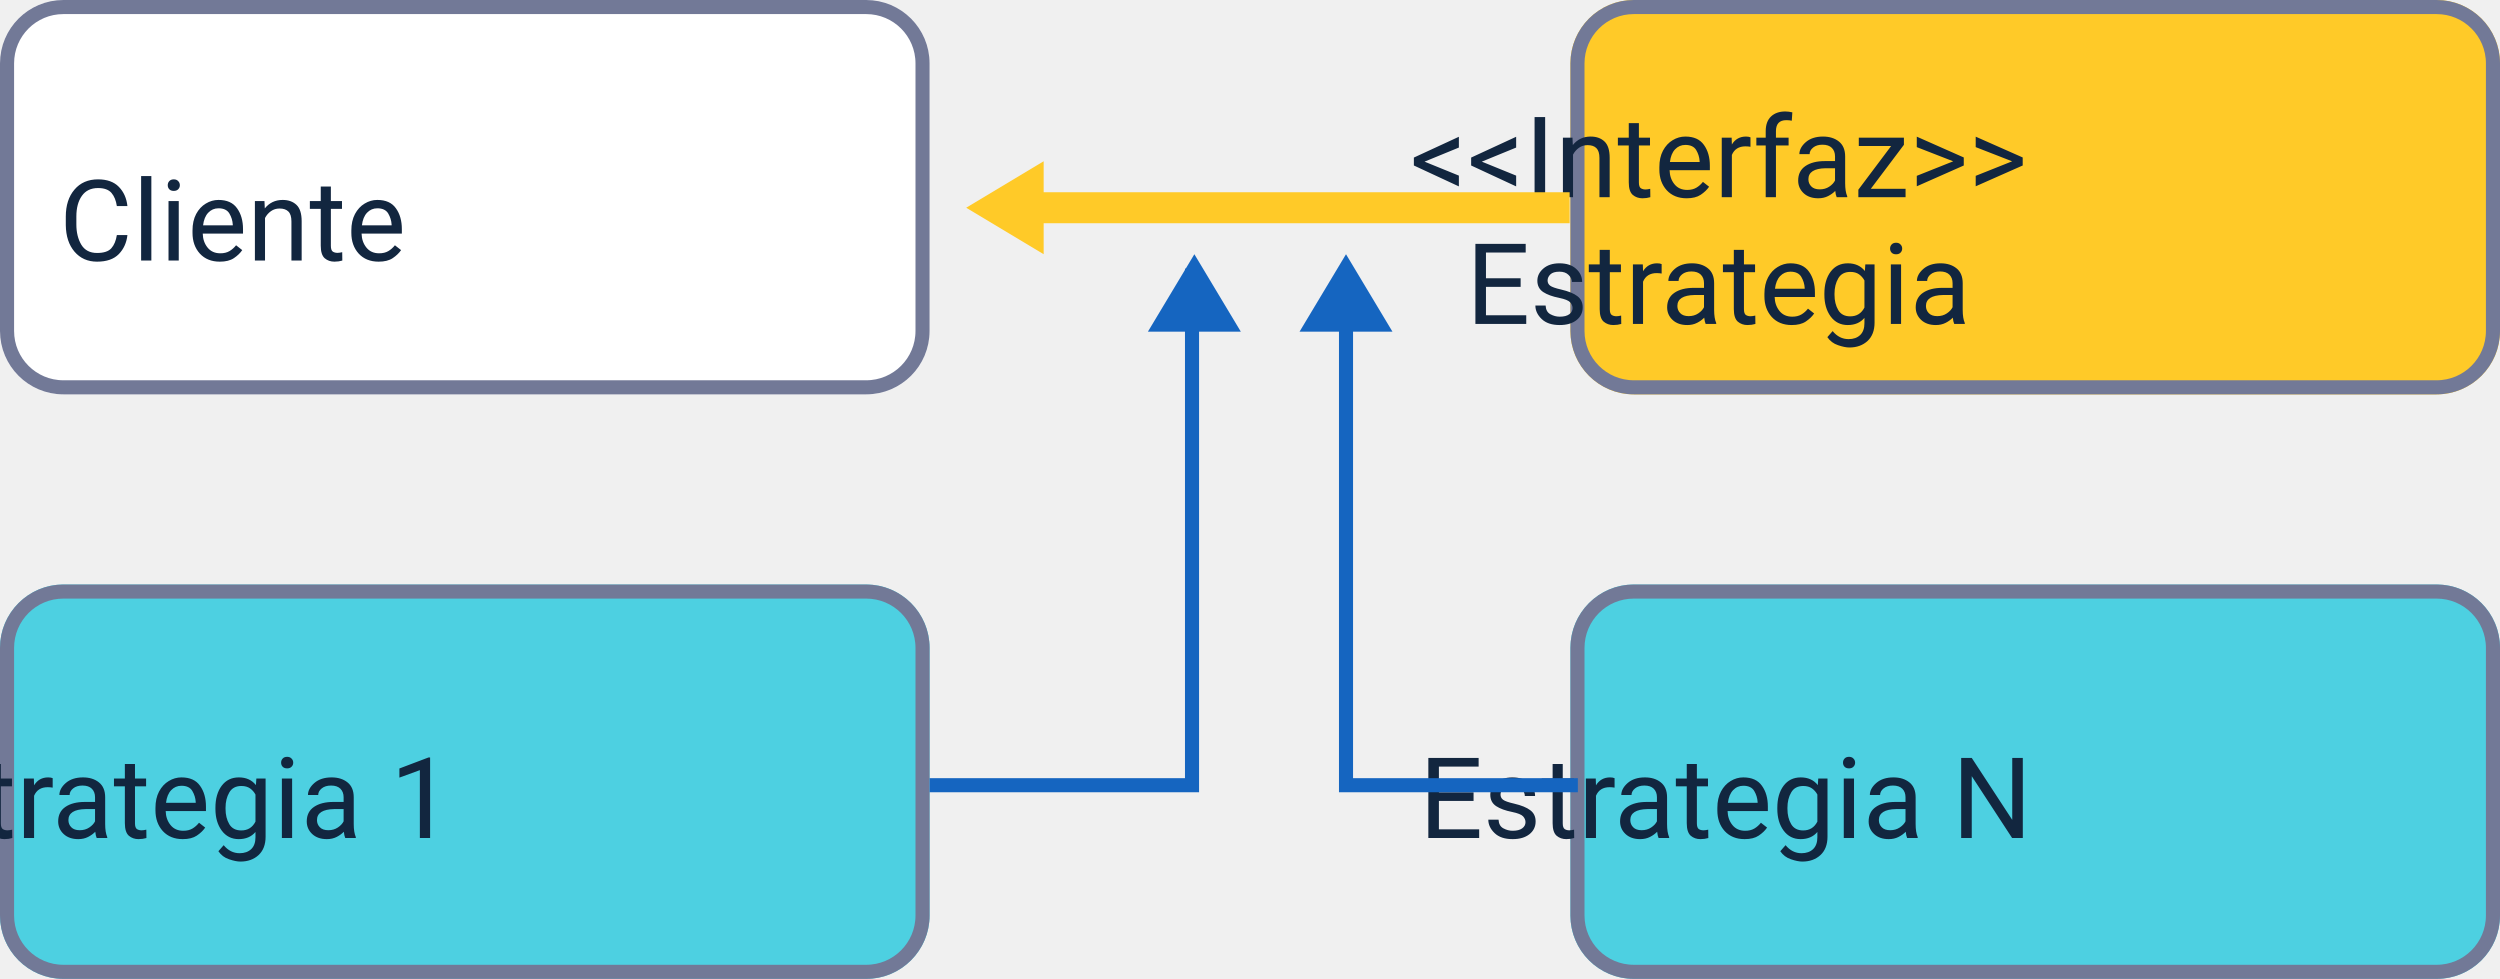
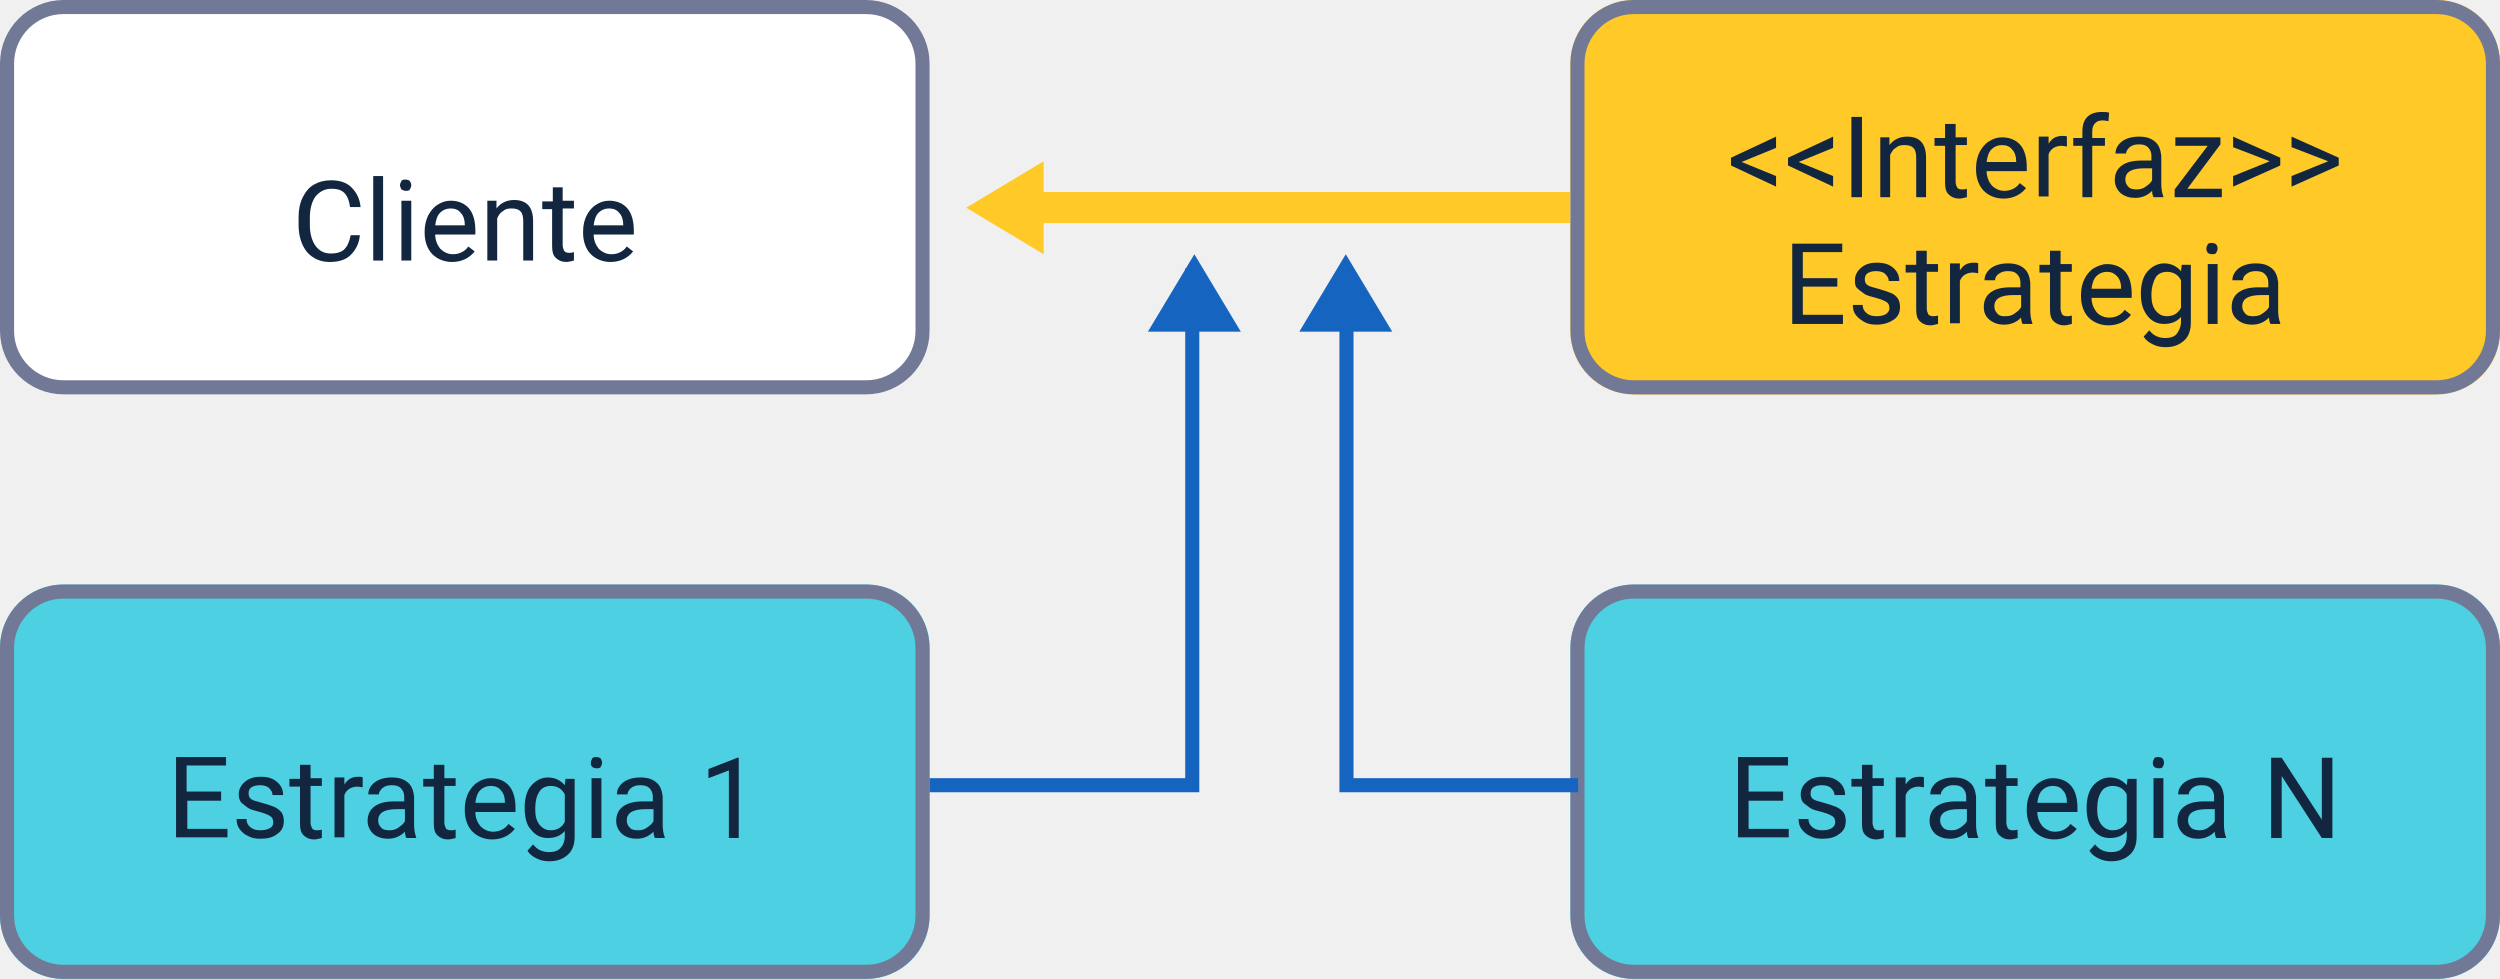
- <svg xmlns="http://www.w3.org/2000/svg" width="355" height="139" viewBox="0 0 355 139">
-   <g id="Grupo_106858" data-name="Grupo 106858" transform="translate(-943 -1045)">
-     <g id="Rectángulo_45113" data-name="Rectángulo 45113" transform="translate(943 1045)" fill="#fff" stroke="#727997" stroke-width="2">
-       <rect width="132" height="56" rx="9" stroke="none" />
-       <rect x="1" y="1" width="130" height="54" rx="8" fill="none" />
-     </g>
-     <g id="Rectángulo_45115" data-name="Rectángulo 45115" transform="translate(943 1128)" fill="#4dd0e1" stroke="#727997" stroke-width="2">
-       <rect width="132" height="56" rx="9" stroke="none" />
-       <rect x="1" y="1" width="130" height="54" rx="8" fill="none" />
-     </g>
-     <g id="Rectángulo_45116" data-name="Rectángulo 45116" transform="translate(1166 1128)" fill="#4dd0e1" stroke="#727997" stroke-width="2">
-       <rect width="132" height="56" rx="9" stroke="none" />
-       <rect x="1" y="1" width="130" height="54" rx="8" fill="none" />
-     </g>
-     <g id="Rectángulo_45114" data-name="Rectángulo 45114" transform="translate(1166 1045)" fill="#ffca28" stroke="#727997" stroke-width="2">
-       <rect width="132" height="56" rx="9" stroke="none" />
-       <rect x="1" y="1" width="130" height="54" rx="8" fill="none" />
-     </g>
-     <text id="Cliente" transform="translate(976 1065)" fill="#12263f" font-size="16" font-family="Roboto-Regular, Roboto">
-       <tspan x="-24.594" y="17">Cliente</tspan>
-     </text>
-     <text id="Estrategia_1" data-name="Estrategia 1" transform="translate(965 1147)" fill="#12263f" font-size="16" font-family="Roboto-Regular, Roboto">
-       <tspan x="-42.293" y="17">Estrategia 1</tspan>
-     </text>
-     <text id="Estrategia_N" data-name="Estrategia N" transform="translate(1188 1147)" fill="#12263f" font-size="16" font-family="Roboto-Regular, Roboto">
-       <tspan x="-43.504" y="17">Estrategia N</tspan>
-     </text>
-     <text id="_Interfaz_Estrategia" data-name="&lt;&lt;Interfaz&gt;&gt; Estrategia" transform="translate(1187 1056)" fill="#12263f" font-size="16" font-family="Roboto-Regular, Roboto">
-       <tspan x="-43.793" y="17">&lt;&lt;Interfaz&gt;&gt;</tspan>
-       <tspan x="-35.82" y="35">Estrategia</tspan>
-     </text>
-     <g id="Grupo_104179" data-name="Grupo 104179" transform="translate(1161.697 1067.899) rotate(90)">
-       <g id="Grupo_99295" data-name="Grupo 99295" transform="translate(0 0)">
-         <path id="Polígono_36" data-name="Polígono 36" d="M6.6,0l6.6,11H0Z" transform="translate(13.2 81.497) rotate(180)" fill="#ffca28" />
-         <rect id="Rectángulo_42834" data-name="Rectángulo 42834" width="4.4" height="75.911" transform="translate(4.4 -4.192)" fill="#ffca28" />
-       </g>
-     </g>
-     <g id="Grupo_104181" data-name="Grupo 104181" transform="translate(0 -7)">
-       <path id="Trazado_215690" data-name="Trazado 215690" d="M-1524-10633.5h37.267v-73.361" transform="translate(2599 11797)" fill="none" stroke="#1565c0" stroke-width="2" />
-       <path id="Polígono_62" data-name="Polígono 62" d="M6.6,0l6.6,11H0Z" transform="translate(1106 1088.1)" fill="#1565c0" />
-     </g>
-     <g id="Grupo_104180" data-name="Grupo 104180" transform="translate(0 -7)">
-       <path id="Trazado_215691" data-name="Trazado 215691" d="M-1491.077-10633.5H-1524v-73.361" transform="translate(2658.133 11797)" fill="none" stroke="#1565c0" stroke-width="2" />
-       <path id="Polígono_63" data-name="Polígono 63" d="M6.6,0l6.6,11H0Z" transform="translate(1127.533 1088.1)" fill="#1565c0" />
+ <svg xmlns="http://www.w3.org/2000/svg" version="1.1" id="Capa_1" x="0px" y="0px" viewBox="0 0 355 139" style="enable-background:new 0 0 355 139;" xml:space="preserve">
+   <style type="text/css">
+ 	.st0{fill:#FFFFFF;}
+ 	.st1{fill:none;stroke:#727997;stroke-width:2;}
+ 	.st2{fill:#4DD0E1;}
+ 	.st3{fill:#FFCA28;}
+ 	.st4{enable-background:new    ;}
+ 	.st5{fill:#12263F;}
+ 	.st6{fill:none;stroke:#1565C0;stroke-width:2;}
+ 	.st7{fill:#1565C0;}
+ </style>
+   <g id="Rectángulo_45113" transform="translate(943 1045)">
+     <path class="st0" d="M-934-1045h114c5,0,9,4,9,9v38c0,5-4,9-9,9h-114c-5,0-9-4-9-9v-38C-943-1041-939-1045-934-1045z" />
+     <path class="st1" d="M-934-1044h114c4.4,0,8,3.6,8,8v38c0,4.4-3.6,8-8,8h-114c-4.4,0-8-3.6-8-8v-38   C-942-1040.4-938.4-1044-934-1044z" />
+   </g>
+   <g id="Rectángulo_45115" transform="translate(943 1128)">
+     <path class="st2" d="M-934-1045h114c5,0,9,4,9,9v38c0,5-4,9-9,9h-114c-5,0-9-4-9-9v-38C-943-1041-939-1045-934-1045z" />
+     <path class="st1" d="M-934-1044h114c4.4,0,8,3.6,8,8v38c0,4.4-3.6,8-8,8h-114c-4.4,0-8-3.6-8-8v-38   C-942-1040.4-938.4-1044-934-1044z" />
+   </g>
+   <g id="Rectángulo_45116" transform="translate(1166 1128)">
+     <path class="st2" d="M-934-1045h114c5,0,9,4,9,9v38c0,5-4,9-9,9h-114c-5,0-9-4-9-9v-38C-943-1041-939-1045-934-1045z" />
+     <path class="st1" d="M-934-1044h114c4.4,0,8,3.6,8,8v38c0,4.4-3.6,8-8,8h-114c-4.4,0-8-3.6-8-8v-38   C-942-1040.4-938.4-1044-934-1044z" />
+   </g>
+   <g id="Rectángulo_45114" transform="translate(1166 1045)">
+     <path class="st3" d="M-934-1045h114c5,0,9,4,9,9v38c0,5-4,9-9,9h-114c-5,0-9-4-9-9v-38C-943-1041-939-1045-934-1045z" />
+     <path class="st1" d="M-934-1044h114c4.4,0,8,3.6,8,8v38c0,4.4-3.6,8-8,8h-114c-4.4,0-8-3.6-8-8v-38   C-942-1040.4-938.4-1044-934-1044z" />
+   </g>
+   <g class="st4">
+     <path class="st5" d="M51.1,33.4c-0.1,1.2-0.6,2.1-1.3,2.8c-0.7,0.7-1.7,1-3,1c-1.3,0-2.4-0.5-3.2-1.4c-0.8-1-1.2-2.3-1.2-3.9v-1.1   c0-1.1,0.2-2,0.6-2.8c0.4-0.8,0.9-1.4,1.6-1.8c0.7-0.4,1.5-0.6,2.4-0.6c1.2,0,2.2,0.3,2.9,1c0.7,0.7,1.2,1.6,1.3,2.8h-1.5   c-0.1-0.9-0.4-1.6-0.8-2c-0.4-0.4-1-0.6-1.8-0.6c-1,0-1.7,0.4-2.3,1.1c-0.5,0.7-0.8,1.7-0.8,3v1.1c0,1.2,0.3,2.2,0.8,2.9   s1.2,1.1,2.2,1.1c0.8,0,1.5-0.2,1.9-0.6s0.7-1,0.9-2H51.1z" />
+     <path class="st5" d="M54.5,37H53V25h1.4V37z" />
+     <path class="st5" d="M56.8,26.3c0-0.2,0.1-0.4,0.2-0.6c0.1-0.2,0.4-0.2,0.6-0.2s0.5,0.1,0.6,0.2c0.1,0.2,0.2,0.4,0.2,0.6   s-0.1,0.4-0.2,0.6c-0.1,0.2-0.4,0.2-0.6,0.2S57.2,27,57,26.9C56.9,26.7,56.8,26.5,56.8,26.3z M58.4,37h-1.4v-8.5h1.4V37z" />
+     <path class="st5" d="M64.2,37.2c-1.1,0-2.1-0.4-2.8-1.1s-1.1-1.8-1.1-3v-0.3c0-0.8,0.2-1.6,0.5-2.2s0.8-1.2,1.3-1.5   c0.6-0.4,1.2-0.6,1.9-0.6c1.1,0,2,0.4,2.6,1.1s0.9,1.8,0.9,3.1v0.6h-5.7c0,0.8,0.3,1.5,0.7,2c0.5,0.5,1.1,0.8,1.8,0.8   c0.5,0,0.9-0.1,1.3-0.3c0.4-0.2,0.7-0.5,0.9-0.8l0.9,0.7C66.7,36.6,65.6,37.2,64.2,37.2z M64,29.6c-0.6,0-1.1,0.2-1.5,0.6   c-0.4,0.4-0.6,1-0.7,1.8H66v-0.1c0-0.7-0.2-1.3-0.6-1.7C65.1,29.8,64.6,29.6,64,29.6z" />
+     <path class="st5" d="M70.5,28.5l0,1.1c0.6-0.8,1.5-1.2,2.5-1.2c1.8,0,2.7,1,2.7,3V37h-1.4v-5.6c0-0.6-0.1-1.1-0.4-1.4   s-0.7-0.4-1.3-0.4c-0.5,0-0.9,0.1-1.2,0.4c-0.4,0.2-0.6,0.6-0.8,1v6h-1.4v-8.5H70.5z" />
+     <path class="st5" d="M79.9,26.5v2h1.6v1.1h-1.6v5.2c0,0.3,0.1,0.6,0.2,0.8c0.1,0.2,0.4,0.3,0.7,0.3c0.2,0,0.4,0,0.7-0.1V37   c-0.4,0.1-0.8,0.2-1.1,0.2c-0.6,0-1.1-0.2-1.5-0.6s-0.5-0.9-0.5-1.7v-5.2H77v-1.1h1.5v-2H79.9z" />
+     <path class="st5" d="M86.7,37.2c-1.1,0-2.1-0.4-2.8-1.1s-1.1-1.8-1.1-3v-0.3c0-0.8,0.2-1.6,0.5-2.2s0.8-1.2,1.3-1.5   c0.6-0.4,1.2-0.6,1.9-0.6c1.1,0,2,0.4,2.6,1.1s0.9,1.8,0.9,3.1v0.6h-5.7c0,0.8,0.3,1.5,0.7,2c0.5,0.5,1.1,0.8,1.8,0.8   c0.5,0,0.9-0.1,1.3-0.3c0.4-0.2,0.7-0.5,0.9-0.8l0.9,0.7C89.2,36.6,88.1,37.2,86.7,37.2z M86.5,29.6c-0.6,0-1.1,0.2-1.5,0.6   c-0.4,0.4-0.6,1-0.7,1.8h4.2v-0.1c0-0.7-0.2-1.3-0.6-1.7C87.6,29.8,87.1,29.6,86.5,29.6z" />
+   </g>
+   <g class="st4">
+     <path class="st5" d="M31.5,113.7h-4.9v4h5.7v1.2H25v-11.4h7.1v1.2h-5.6v3.7h4.9V113.7z" />
+     <path class="st5" d="M38.8,116.8c0-0.4-0.1-0.7-0.4-0.9c-0.3-0.2-0.8-0.4-1.5-0.6c-0.7-0.2-1.3-0.3-1.7-0.6s-0.7-0.5-1-0.8   c-0.2-0.3-0.3-0.7-0.3-1.1c0-0.7,0.3-1.3,0.9-1.8s1.3-0.7,2.2-0.7c1,0,1.7,0.2,2.3,0.7c0.6,0.5,0.9,1.1,0.9,1.9h-1.5   c0-0.4-0.2-0.7-0.5-1s-0.8-0.4-1.3-0.4c-0.5,0-0.9,0.1-1.2,0.3s-0.4,0.5-0.4,0.9c0,0.3,0.1,0.6,0.4,0.8c0.3,0.2,0.8,0.3,1.5,0.5   c0.7,0.2,1.3,0.4,1.8,0.6c0.4,0.2,0.8,0.5,1,0.8c0.2,0.3,0.3,0.7,0.3,1.2c0,0.8-0.3,1.4-0.9,1.8c-0.6,0.5-1.4,0.7-2.4,0.7   c-0.7,0-1.3-0.1-1.8-0.4c-0.5-0.2-0.9-0.6-1.2-1c-0.3-0.4-0.4-0.9-0.4-1.4H35c0,0.5,0.2,0.9,0.6,1.2c0.4,0.3,0.8,0.4,1.4,0.4   c0.5,0,1-0.1,1.3-0.3C38.7,117.4,38.8,117.1,38.8,116.8z" />
+     <path class="st5" d="M44.1,108.5v2h1.6v1.1h-1.6v5.2c0,0.3,0.1,0.6,0.2,0.8c0.1,0.2,0.4,0.3,0.7,0.3c0.2,0,0.4,0,0.7-0.1v1.2   c-0.4,0.1-0.8,0.2-1.1,0.2c-0.6,0-1.1-0.2-1.5-0.6s-0.5-0.9-0.5-1.7v-5.2h-1.5v-1.1h1.5v-2H44.1z" />
+     <path class="st5" d="M51.5,111.8c-0.2,0-0.5-0.1-0.7-0.1c-0.9,0-1.6,0.4-1.9,1.2v6h-1.4v-8.5h1.4l0,1c0.5-0.8,1.1-1.1,2-1.1   c0.3,0,0.5,0,0.6,0.1V111.8z" />
+     <path class="st5" d="M57.7,119c-0.1-0.2-0.2-0.5-0.2-0.9c-0.7,0.7-1.5,1-2.4,1c-0.8,0-1.5-0.2-2.1-0.7c-0.5-0.5-0.8-1.1-0.8-1.8   c0-0.9,0.3-1.6,1-2.1c0.7-0.5,1.6-0.7,2.8-0.7h1.4v-0.7c0-0.5-0.2-0.9-0.5-1.2c-0.3-0.3-0.7-0.4-1.3-0.4c-0.5,0-0.9,0.1-1.3,0.4   c-0.3,0.3-0.5,0.6-0.5,0.9h-1.5c0-0.4,0.1-0.8,0.4-1.2c0.3-0.4,0.7-0.7,1.2-0.9c0.5-0.2,1.1-0.3,1.7-0.3c1,0,1.7,0.2,2.3,0.7   c0.6,0.5,0.8,1.2,0.9,2v3.9c0,0.8,0.1,1.4,0.3,1.9v0.1H57.7z M55.3,117.9c0.5,0,0.9-0.1,1.3-0.4s0.7-0.5,0.9-0.9v-1.7h-1.1   c-1.8,0-2.7,0.5-2.7,1.6c0,0.5,0.2,0.8,0.5,1.1C54.4,117.8,54.8,117.9,55.3,117.9z" />
+     <path class="st5" d="M63.1,108.5v2h1.6v1.1h-1.6v5.2c0,0.3,0.1,0.6,0.2,0.8c0.1,0.2,0.4,0.3,0.7,0.3c0.2,0,0.4,0,0.7-0.1v1.2   c-0.4,0.1-0.8,0.2-1.1,0.2c-0.6,0-1.1-0.2-1.5-0.6s-0.5-0.9-0.5-1.7v-5.2h-1.5v-1.1h1.5v-2H63.1z" />
+     <path class="st5" d="M69.9,119.2c-1.1,0-2.1-0.4-2.8-1.1s-1.1-1.8-1.1-3v-0.3c0-0.8,0.2-1.6,0.5-2.2s0.8-1.2,1.3-1.5   c0.6-0.4,1.2-0.6,1.9-0.6c1.1,0,2,0.4,2.6,1.1s0.9,1.8,0.9,3.1v0.6h-5.7c0,0.8,0.3,1.5,0.7,2c0.5,0.5,1.1,0.8,1.8,0.8   c0.5,0,0.9-0.1,1.3-0.3c0.4-0.2,0.7-0.5,0.9-0.8l0.9,0.7C72.4,118.6,71.3,119.2,69.9,119.2z M69.7,111.6c-0.6,0-1.1,0.2-1.5,0.6   c-0.4,0.4-0.6,1-0.7,1.8h4.2v-0.1c0-0.7-0.2-1.3-0.6-1.7C70.8,111.8,70.3,111.6,69.7,111.6z" />
+     <path class="st5" d="M74.5,114.7c0-1.3,0.3-2.4,0.9-3.1s1.4-1.2,2.4-1.2c1,0,1.8,0.4,2.4,1.1l0.1-0.9h1.3v8.2c0,1.1-0.3,2-1,2.6   s-1.5,0.9-2.6,0.9c-0.6,0-1.2-0.1-1.8-0.4c-0.6-0.3-1-0.6-1.3-1.1l0.8-0.9c0.6,0.8,1.4,1.1,2.3,1.1c0.7,0,1.3-0.2,1.6-0.6   c0.4-0.4,0.6-1,0.6-1.7v-0.7c-0.6,0.7-1.4,1-2.4,1c-1,0-1.8-0.4-2.4-1.2C74.8,117.2,74.5,116.1,74.5,114.7z M76,114.9   c0,1,0.2,1.7,0.6,2.2s0.9,0.8,1.6,0.8c0.9,0,1.6-0.4,2-1.2v-3.9c-0.4-0.8-1.1-1.2-2-1.2c-0.7,0-1.3,0.3-1.6,0.8   C76.2,113,76,113.8,76,114.9z" />
+     <path class="st5" d="M83.9,108.3c0-0.2,0.1-0.4,0.2-0.6c0.1-0.2,0.4-0.2,0.6-0.2s0.5,0.1,0.6,0.2c0.1,0.2,0.2,0.4,0.2,0.6   s-0.1,0.4-0.2,0.6c-0.1,0.2-0.4,0.2-0.6,0.2s-0.5-0.1-0.6-0.2C83.9,108.7,83.9,108.5,83.9,108.3z M85.4,119H84v-8.5h1.4V119z" />
+     <path class="st5" d="M93,119c-0.1-0.2-0.2-0.5-0.2-0.9c-0.7,0.7-1.5,1-2.4,1c-0.8,0-1.5-0.2-2.1-0.7c-0.5-0.5-0.8-1.1-0.8-1.8   c0-0.9,0.3-1.6,1-2.1c0.7-0.5,1.6-0.7,2.8-0.7h1.4v-0.7c0-0.5-0.2-0.9-0.5-1.2c-0.3-0.3-0.7-0.4-1.3-0.4c-0.5,0-0.9,0.1-1.3,0.4   c-0.3,0.3-0.5,0.6-0.5,0.9h-1.5c0-0.4,0.1-0.8,0.4-1.2c0.3-0.4,0.7-0.7,1.2-0.9c0.5-0.2,1.1-0.3,1.7-0.3c1,0,1.7,0.2,2.3,0.7   c0.6,0.5,0.8,1.2,0.9,2v3.9c0,0.8,0.1,1.4,0.3,1.9v0.1H93z M90.6,117.9c0.5,0,0.9-0.1,1.3-0.4s0.7-0.5,0.9-0.9v-1.7h-1.1   c-1.8,0-2.7,0.5-2.7,1.6c0,0.5,0.2,0.8,0.5,1.1C89.7,117.8,90.1,117.9,90.6,117.9z" />
+     <path class="st5" d="M105,119h-1.5v-9.6l-2.9,1.1v-1.3l4.1-1.6h0.2V119z" />
+   </g>
+   <g class="st4">
+     <path class="st5" d="M253.2,113.7h-4.9v4h5.7v1.2h-7.2v-11.4h7.1v1.2h-5.6v3.7h4.9V113.7z" />
+     <path class="st5" d="M260.6,116.8c0-0.4-0.1-0.7-0.4-0.9c-0.3-0.2-0.8-0.4-1.5-0.6c-0.7-0.2-1.3-0.3-1.7-0.6s-0.7-0.5-1-0.8   c-0.2-0.3-0.3-0.7-0.3-1.1c0-0.7,0.3-1.3,0.9-1.8s1.3-0.7,2.2-0.7c1,0,1.7,0.2,2.3,0.7c0.6,0.5,0.9,1.1,0.9,1.9h-1.5   c0-0.4-0.2-0.7-0.5-1s-0.8-0.4-1.3-0.4c-0.5,0-0.9,0.1-1.2,0.3s-0.4,0.5-0.4,0.9c0,0.3,0.1,0.6,0.4,0.8c0.3,0.2,0.8,0.3,1.5,0.5   c0.7,0.2,1.3,0.4,1.8,0.6c0.4,0.2,0.8,0.5,1,0.8c0.2,0.3,0.3,0.7,0.3,1.2c0,0.8-0.3,1.4-0.9,1.8c-0.6,0.5-1.4,0.7-2.4,0.7   c-0.7,0-1.3-0.1-1.8-0.4c-0.5-0.2-0.9-0.6-1.2-1c-0.3-0.4-0.4-0.9-0.4-1.4h1.4c0,0.5,0.2,0.9,0.6,1.2c0.4,0.3,0.8,0.4,1.4,0.4   c0.5,0,1-0.1,1.3-0.3C260.4,117.4,260.6,117.1,260.6,116.8z" />
+     <path class="st5" d="M265.9,108.5v2h1.6v1.1h-1.6v5.2c0,0.3,0.1,0.6,0.2,0.8c0.1,0.2,0.4,0.3,0.7,0.3c0.2,0,0.4,0,0.7-0.1v1.2   c-0.4,0.1-0.8,0.2-1.1,0.2c-0.6,0-1.1-0.2-1.5-0.6s-0.5-0.9-0.5-1.7v-5.2h-1.5v-1.1h1.5v-2H265.9z" />
+     <path class="st5" d="M273.2,111.8c-0.2,0-0.5-0.1-0.7-0.1c-0.9,0-1.6,0.4-1.9,1.2v6h-1.4v-8.5h1.4l0,1c0.5-0.8,1.1-1.1,2-1.1   c0.3,0,0.5,0,0.6,0.1V111.8z" />
+     <path class="st5" d="M279.5,119c-0.1-0.2-0.2-0.5-0.2-0.9c-0.7,0.7-1.5,1-2.4,1c-0.8,0-1.5-0.2-2.1-0.7c-0.5-0.5-0.8-1.1-0.8-1.8   c0-0.9,0.3-1.6,1-2.1c0.7-0.5,1.6-0.7,2.8-0.7h1.4v-0.7c0-0.5-0.2-0.9-0.5-1.2c-0.3-0.3-0.7-0.4-1.3-0.4c-0.5,0-0.9,0.1-1.3,0.4   c-0.3,0.3-0.5,0.6-0.5,0.9h-1.5c0-0.4,0.1-0.8,0.4-1.2c0.3-0.4,0.7-0.7,1.2-0.9c0.5-0.2,1.1-0.3,1.7-0.3c1,0,1.7,0.2,2.3,0.7   c0.6,0.5,0.8,1.2,0.9,2v3.9c0,0.8,0.1,1.4,0.3,1.9v0.1H279.5z M277.1,117.9c0.5,0,0.9-0.1,1.3-0.4s0.7-0.5,0.9-0.9v-1.7h-1.1   c-1.8,0-2.7,0.5-2.7,1.6c0,0.5,0.2,0.8,0.5,1.1C276.2,117.8,276.6,117.9,277.1,117.9z" />
+     <path class="st5" d="M284.9,108.5v2h1.6v1.1h-1.6v5.2c0,0.3,0.1,0.6,0.2,0.8c0.1,0.2,0.4,0.3,0.7,0.3c0.2,0,0.4,0,0.7-0.1v1.2   c-0.4,0.1-0.8,0.2-1.1,0.2c-0.6,0-1.1-0.2-1.5-0.6s-0.5-0.9-0.5-1.7v-5.2h-1.5v-1.1h1.5v-2H284.9z" />
+     <path class="st5" d="M291.7,119.2c-1.1,0-2.1-0.4-2.8-1.1s-1.1-1.8-1.1-3v-0.3c0-0.8,0.2-1.6,0.5-2.2s0.8-1.2,1.3-1.5   c0.6-0.4,1.2-0.6,1.9-0.6c1.1,0,2,0.4,2.6,1.1s0.9,1.8,0.9,3.1v0.6h-5.7c0,0.8,0.3,1.5,0.7,2c0.5,0.5,1.1,0.8,1.8,0.8   c0.5,0,0.9-0.1,1.3-0.3c0.4-0.2,0.7-0.5,0.9-0.8l0.9,0.7C294.2,118.6,293.1,119.2,291.7,119.2z M291.5,111.6   c-0.6,0-1.1,0.2-1.5,0.6c-0.4,0.4-0.6,1-0.7,1.8h4.2v-0.1c0-0.7-0.2-1.3-0.6-1.7C292.6,111.8,292.1,111.6,291.5,111.6z" />
+     <path class="st5" d="M296.3,114.7c0-1.3,0.3-2.4,0.9-3.1s1.4-1.2,2.4-1.2c1,0,1.8,0.4,2.4,1.1l0.1-0.9h1.3v8.2c0,1.1-0.3,2-1,2.6   s-1.5,0.9-2.6,0.9c-0.6,0-1.2-0.1-1.8-0.4c-0.6-0.3-1-0.6-1.3-1.1l0.8-0.9c0.6,0.8,1.4,1.1,2.3,1.1c0.7,0,1.3-0.2,1.6-0.6   c0.4-0.4,0.6-1,0.6-1.7v-0.7c-0.6,0.7-1.4,1-2.4,1c-1,0-1.8-0.4-2.4-1.2C296.6,117.2,296.3,116.1,296.3,114.7z M297.8,114.9   c0,1,0.2,1.7,0.6,2.2s0.9,0.8,1.6,0.8c0.9,0,1.6-0.4,2-1.2v-3.9c-0.4-0.8-1.1-1.2-2-1.2c-0.7,0-1.3,0.3-1.6,0.8   C298,113,297.8,113.8,297.8,114.9z" />
+     <path class="st5" d="M305.7,108.3c0-0.2,0.1-0.4,0.2-0.6c0.1-0.2,0.4-0.2,0.6-0.2s0.5,0.1,0.6,0.2c0.1,0.2,0.2,0.4,0.2,0.6   s-0.1,0.4-0.2,0.6c-0.1,0.2-0.4,0.2-0.6,0.2s-0.5-0.1-0.6-0.2C305.7,108.7,305.7,108.5,305.7,108.3z M307.2,119h-1.4v-8.5h1.4V119z   " />
+     <path class="st5" d="M314.7,119c-0.1-0.2-0.2-0.5-0.2-0.9c-0.7,0.7-1.5,1-2.4,1c-0.8,0-1.5-0.2-2.1-0.7c-0.5-0.5-0.8-1.1-0.8-1.8   c0-0.9,0.3-1.6,1-2.1c0.7-0.5,1.6-0.7,2.8-0.7h1.4v-0.7c0-0.5-0.2-0.9-0.5-1.2c-0.3-0.3-0.7-0.4-1.3-0.4c-0.5,0-0.9,0.1-1.3,0.4   c-0.3,0.3-0.5,0.6-0.5,0.9h-1.5c0-0.4,0.1-0.8,0.4-1.2c0.3-0.4,0.7-0.7,1.2-0.9c0.5-0.2,1.1-0.3,1.7-0.3c1,0,1.7,0.2,2.3,0.7   c0.6,0.5,0.8,1.2,0.9,2v3.9c0,0.8,0.1,1.4,0.3,1.9v0.1H314.7z M312.3,117.9c0.5,0,0.9-0.1,1.3-0.4s0.7-0.5,0.9-0.9v-1.7h-1.1   c-1.8,0-2.7,0.5-2.7,1.6c0,0.5,0.2,0.8,0.5,1.1C311.5,117.8,311.9,117.9,312.3,117.9z" />
+     <path class="st5" d="M331.2,119h-1.5l-5.7-8.8v8.8h-1.5v-11.4h1.5l5.7,8.8v-8.8h1.5V119z" />
+   </g>
+   <g class="st4">
+     <path class="st5" d="M247.3,23l4.9,2v1.5l-6.4-3v-1.1l6.4-3V21L247.3,23z" />
+     <path class="st5" d="M255.4,23l4.9,2v1.5l-6.4-3v-1.1l6.4-3V21L255.4,23z" />
+     <path class="st5" d="M264.4,28h-1.5V16.6h1.5V28z" />
+     <path class="st5" d="M268.3,19.5l0,1.1c0.6-0.8,1.5-1.2,2.5-1.2c1.8,0,2.7,1,2.7,3V28h-1.4v-5.6c0-0.6-0.1-1.1-0.4-1.4   s-0.7-0.4-1.3-0.4c-0.5,0-0.9,0.1-1.2,0.4c-0.4,0.2-0.6,0.6-0.8,1v6h-1.4v-8.5H268.3z" />
+     <path class="st5" d="M277.7,17.5v2h1.6v1.1h-1.6v5.2c0,0.3,0.1,0.6,0.2,0.8c0.1,0.2,0.4,0.3,0.7,0.3c0.2,0,0.4,0,0.7-0.1V28   c-0.4,0.1-0.8,0.2-1.1,0.2c-0.6,0-1.1-0.2-1.5-0.6s-0.5-0.9-0.5-1.7v-5.2h-1.5v-1.1h1.5v-2H277.7z" />
+     <path class="st5" d="M284.5,28.2c-1.1,0-2.1-0.4-2.8-1.1s-1.1-1.8-1.1-3v-0.3c0-0.8,0.2-1.6,0.5-2.2s0.8-1.2,1.3-1.5   c0.6-0.4,1.2-0.6,1.9-0.6c1.1,0,2,0.4,2.6,1.1s0.9,1.8,0.9,3.1v0.6h-5.7c0,0.8,0.3,1.5,0.7,2c0.5,0.5,1.1,0.8,1.8,0.8   c0.5,0,0.9-0.1,1.3-0.3c0.4-0.2,0.7-0.5,0.9-0.8l0.9,0.7C287,27.6,285.9,28.2,284.5,28.2z M284.3,20.6c-0.6,0-1.1,0.2-1.5,0.6   c-0.4,0.4-0.6,1-0.7,1.8h4.2v-0.1c0-0.7-0.2-1.3-0.6-1.7C285.4,20.8,284.9,20.6,284.3,20.6z" />
+     <path class="st5" d="M293.5,20.8c-0.2,0-0.5-0.1-0.7-0.1c-0.9,0-1.6,0.4-1.9,1.2v6h-1.4v-8.5h1.4l0,1c0.5-0.8,1.1-1.1,2-1.1   c0.3,0,0.5,0,0.6,0.1V20.8z" />
+     <path class="st5" d="M295.7,28v-7.3h-1.3v-1.1h1.3v-0.9c0-0.9,0.2-1.6,0.7-2.1s1.2-0.7,2.1-0.7c0.3,0,0.7,0,1,0.1l-0.1,1.2   c-0.2,0-0.5-0.1-0.8-0.1c-0.5,0-0.8,0.1-1.1,0.4c-0.3,0.3-0.4,0.7-0.4,1.2v0.9h1.8v1.1h-1.8V28H295.7z" />
+     <path class="st5" d="M305.8,28c-0.1-0.2-0.2-0.5-0.2-0.9c-0.7,0.7-1.5,1-2.4,1c-0.8,0-1.5-0.2-2.1-0.7c-0.5-0.5-0.8-1.1-0.8-1.8   c0-0.9,0.3-1.6,1-2.1c0.7-0.5,1.6-0.7,2.8-0.7h1.4v-0.7c0-0.5-0.2-0.9-0.5-1.2c-0.3-0.3-0.7-0.4-1.3-0.4c-0.5,0-0.9,0.1-1.3,0.4   c-0.3,0.3-0.5,0.6-0.5,0.9h-1.5c0-0.4,0.1-0.8,0.4-1.2c0.3-0.4,0.7-0.7,1.2-0.9c0.5-0.2,1.1-0.3,1.7-0.3c1,0,1.7,0.2,2.3,0.7   c0.6,0.5,0.8,1.2,0.9,2V26c0,0.8,0.1,1.4,0.3,1.9V28H305.8z M303.4,26.9c0.5,0,0.9-0.1,1.3-0.4s0.7-0.5,0.9-0.9v-1.7h-1.1   c-1.8,0-2.7,0.5-2.7,1.6c0,0.5,0.2,0.8,0.5,1.1C302.5,26.8,302.9,26.9,303.4,26.9z" />
+     <path class="st5" d="M310.6,26.8h4.9V28h-6.7v-1.1l4.7-6.2h-4.6v-1.2h6.4v1L310.6,26.8z" />
+     <path class="st5" d="M322.3,22.9l-5.2-2v-1.5l6.7,3v1.1l-6.7,3V25L322.3,22.9z" />
+     <path class="st5" d="M330.6,22.9l-5.2-2v-1.5l6.7,3v1.1l-6.7,3V25L330.6,22.9z" />
+   </g>
+   <g class="st4">
+     <path class="st5" d="M260.9,40.7H256v4h5.7V46h-7.2V34.6h7.1v1.2H256v3.7h4.9V40.7z" />
+     <path class="st5" d="M268.3,43.8c0-0.4-0.1-0.7-0.4-0.9s-0.8-0.4-1.5-0.6s-1.3-0.3-1.7-0.6s-0.7-0.5-1-0.8s-0.3-0.7-0.3-1.1   c0-0.7,0.3-1.3,0.9-1.8s1.3-0.7,2.2-0.7c1,0,1.7,0.2,2.3,0.7s0.9,1.1,0.9,1.9h-1.5c0-0.4-0.2-0.7-0.5-1s-0.8-0.4-1.3-0.4   c-0.5,0-0.9,0.1-1.2,0.3s-0.4,0.5-0.4,0.9c0,0.3,0.1,0.6,0.4,0.8s0.8,0.3,1.5,0.5s1.3,0.4,1.8,0.6s0.8,0.5,1,0.8s0.3,0.7,0.3,1.2   c0,0.8-0.3,1.4-0.9,1.8s-1.4,0.7-2.4,0.7c-0.7,0-1.3-0.1-1.8-0.4s-0.9-0.6-1.2-1s-0.4-0.9-0.4-1.4h1.4c0,0.5,0.2,0.9,0.6,1.2   s0.8,0.4,1.4,0.4c0.5,0,1-0.1,1.3-0.3S268.3,44.1,268.3,43.8z" />
+     <path class="st5" d="M273.6,35.5v2h1.6v1.1h-1.6v5.2c0,0.3,0.1,0.6,0.2,0.8c0.1,0.2,0.4,0.3,0.7,0.3c0.2,0,0.4,0,0.7-0.1V46   c-0.4,0.1-0.8,0.2-1.1,0.2c-0.6,0-1.1-0.2-1.5-0.6s-0.5-0.9-0.5-1.7v-5.2h-1.5v-1.1h1.5v-2H273.6z" />
+     <path class="st5" d="M280.9,38.8c-0.2,0-0.5-0.1-0.7-0.1c-0.9,0-1.6,0.4-1.9,1.2v6h-1.4v-8.5h1.4l0,1c0.5-0.8,1.1-1.1,2-1.1   c0.3,0,0.5,0,0.6,0.1V38.8z" />
+     <path class="st5" d="M287.2,46c-0.1-0.2-0.2-0.5-0.2-0.9c-0.7,0.7-1.5,1-2.4,1c-0.8,0-1.5-0.2-2.1-0.7s-0.8-1.1-0.8-1.8   c0-0.9,0.3-1.6,1-2.1s1.6-0.7,2.8-0.7h1.4v-0.7c0-0.5-0.2-0.9-0.5-1.2s-0.7-0.4-1.3-0.4c-0.5,0-0.9,0.1-1.3,0.4s-0.5,0.6-0.5,0.9   h-1.5c0-0.4,0.1-0.8,0.4-1.2s0.7-0.7,1.2-0.9s1.1-0.3,1.7-0.3c1,0,1.7,0.2,2.3,0.7s0.8,1.2,0.9,2V44c0,0.8,0.1,1.4,0.3,1.9V46   H287.2z M284.8,44.9c0.5,0,0.9-0.1,1.3-0.4s0.7-0.5,0.9-0.9v-1.7h-1.1c-1.8,0-2.7,0.5-2.7,1.6c0,0.5,0.2,0.8,0.5,1.1   S284.3,44.9,284.8,44.9z" />
+     <path class="st5" d="M292.6,35.5v2h1.6v1.1h-1.6v5.2c0,0.3,0.1,0.6,0.2,0.8c0.1,0.2,0.4,0.3,0.7,0.3c0.2,0,0.4,0,0.7-0.1V46   c-0.4,0.1-0.8,0.2-1.1,0.2c-0.6,0-1.1-0.2-1.5-0.6s-0.5-0.9-0.5-1.7v-5.2h-1.5v-1.1h1.5v-2H292.6z" />
+     <path class="st5" d="M299.4,46.2c-1.1,0-2.1-0.4-2.8-1.1s-1.1-1.8-1.1-3v-0.3c0-0.8,0.2-1.6,0.5-2.2s0.8-1.2,1.3-1.5   s1.2-0.6,1.9-0.6c1.1,0,2,0.4,2.6,1.1s0.9,1.8,0.9,3.1v0.6H297c0,0.8,0.3,1.5,0.7,2s1.1,0.8,1.8,0.8c0.5,0,0.9-0.1,1.3-0.3   s0.7-0.5,0.9-0.8l0.9,0.7C301.9,45.6,300.8,46.2,299.4,46.2z M299.2,38.6c-0.6,0-1.1,0.2-1.5,0.6s-0.6,1-0.7,1.8h4.2v-0.1   c0-0.7-0.2-1.3-0.6-1.7S299.8,38.6,299.2,38.6z" />
+     <path class="st5" d="M304,41.7c0-1.3,0.3-2.4,0.9-3.1s1.4-1.2,2.4-1.2c1,0,1.8,0.4,2.4,1.1l0.1-0.9h1.3v8.2c0,1.1-0.3,2-1,2.6   s-1.5,0.9-2.6,0.9c-0.6,0-1.2-0.1-1.8-0.4s-1-0.6-1.3-1.1l0.8-0.9c0.6,0.8,1.4,1.1,2.3,1.1c0.7,0,1.3-0.2,1.6-0.6s0.6-1,0.6-1.7   v-0.7c-0.6,0.7-1.4,1-2.4,1c-1,0-1.8-0.4-2.4-1.2S304,43.1,304,41.7z M305.5,41.9c0,1,0.2,1.7,0.6,2.2s0.9,0.8,1.6,0.8   c0.9,0,1.6-0.4,2-1.2v-3.9c-0.4-0.8-1.1-1.2-2-1.2c-0.7,0-1.3,0.3-1.6,0.8S305.5,40.8,305.5,41.9z" />
+     <path class="st5" d="M313.3,35.3c0-0.2,0.1-0.4,0.2-0.6s0.4-0.2,0.6-0.2s0.5,0.1,0.6,0.2s0.2,0.4,0.2,0.6s-0.1,0.4-0.2,0.6   s-0.4,0.2-0.6,0.2s-0.5-0.1-0.6-0.2S313.3,35.5,313.3,35.3z M314.9,46h-1.4v-8.5h1.4V46z" />
+     <path class="st5" d="M322.4,46c-0.1-0.2-0.2-0.5-0.2-0.9c-0.7,0.7-1.5,1-2.4,1c-0.8,0-1.5-0.2-2.1-0.7s-0.8-1.1-0.8-1.8   c0-0.9,0.3-1.6,1-2.1s1.6-0.7,2.8-0.7h1.4v-0.7c0-0.5-0.2-0.9-0.5-1.2s-0.7-0.4-1.3-0.4c-0.5,0-0.9,0.1-1.3,0.4s-0.5,0.6-0.5,0.9   h-1.5c0-0.4,0.1-0.8,0.4-1.2s0.7-0.7,1.2-0.9s1.1-0.3,1.7-0.3c1,0,1.7,0.2,2.3,0.7s0.8,1.2,0.9,2V44c0,0.8,0.1,1.4,0.3,1.9V46   H322.4z M320,44.9c0.5,0,0.9-0.1,1.3-0.4s0.7-0.5,0.9-0.9v-1.7h-1.1c-1.8,0-2.7,0.5-2.7,1.6c0,0.5,0.2,0.8,0.5,1.1   S319.6,44.9,320,44.9z" />
+   </g>
+   <g id="Grupo_104179" transform="translate(1161.697 1067.899) rotate(90)">
+     <g id="Grupo_99295" transform="translate(0 0)">
+       <path id="Polígono_36" class="st3" d="M-1038.4,1024.5l-6.6-11h13.2L-1038.4,1024.5z" />
+       <rect id="Rectángulo_42834" x="-1076.4" y="974.6" transform="matrix(2.535182e-06 1 -1 2.535182e-06 -61.6339 2015.161)" class="st3" width="75.9" height="4.4" />
    </g>
  </g>
+   <g id="Grupo_104181" transform="translate(0 -7)">
+     <path id="Trazado_215690" class="st6" d="M132,118.5h37.3V45.1" />
+     <path id="Polígono_62" class="st7" d="M169.6,43.1l6.6,11H163L169.6,43.1z" />
+   </g>
+   <g id="Grupo_104180" transform="translate(0 -7)">
+     <path id="Trazado_215691" class="st6" d="M224.1,118.5h-32.9V45.1" />
+     <path id="Polígono_63" class="st7" d="M191.1,43.1l6.6,11h-13.2L191.1,43.1z" />
+   </g>
</svg>
